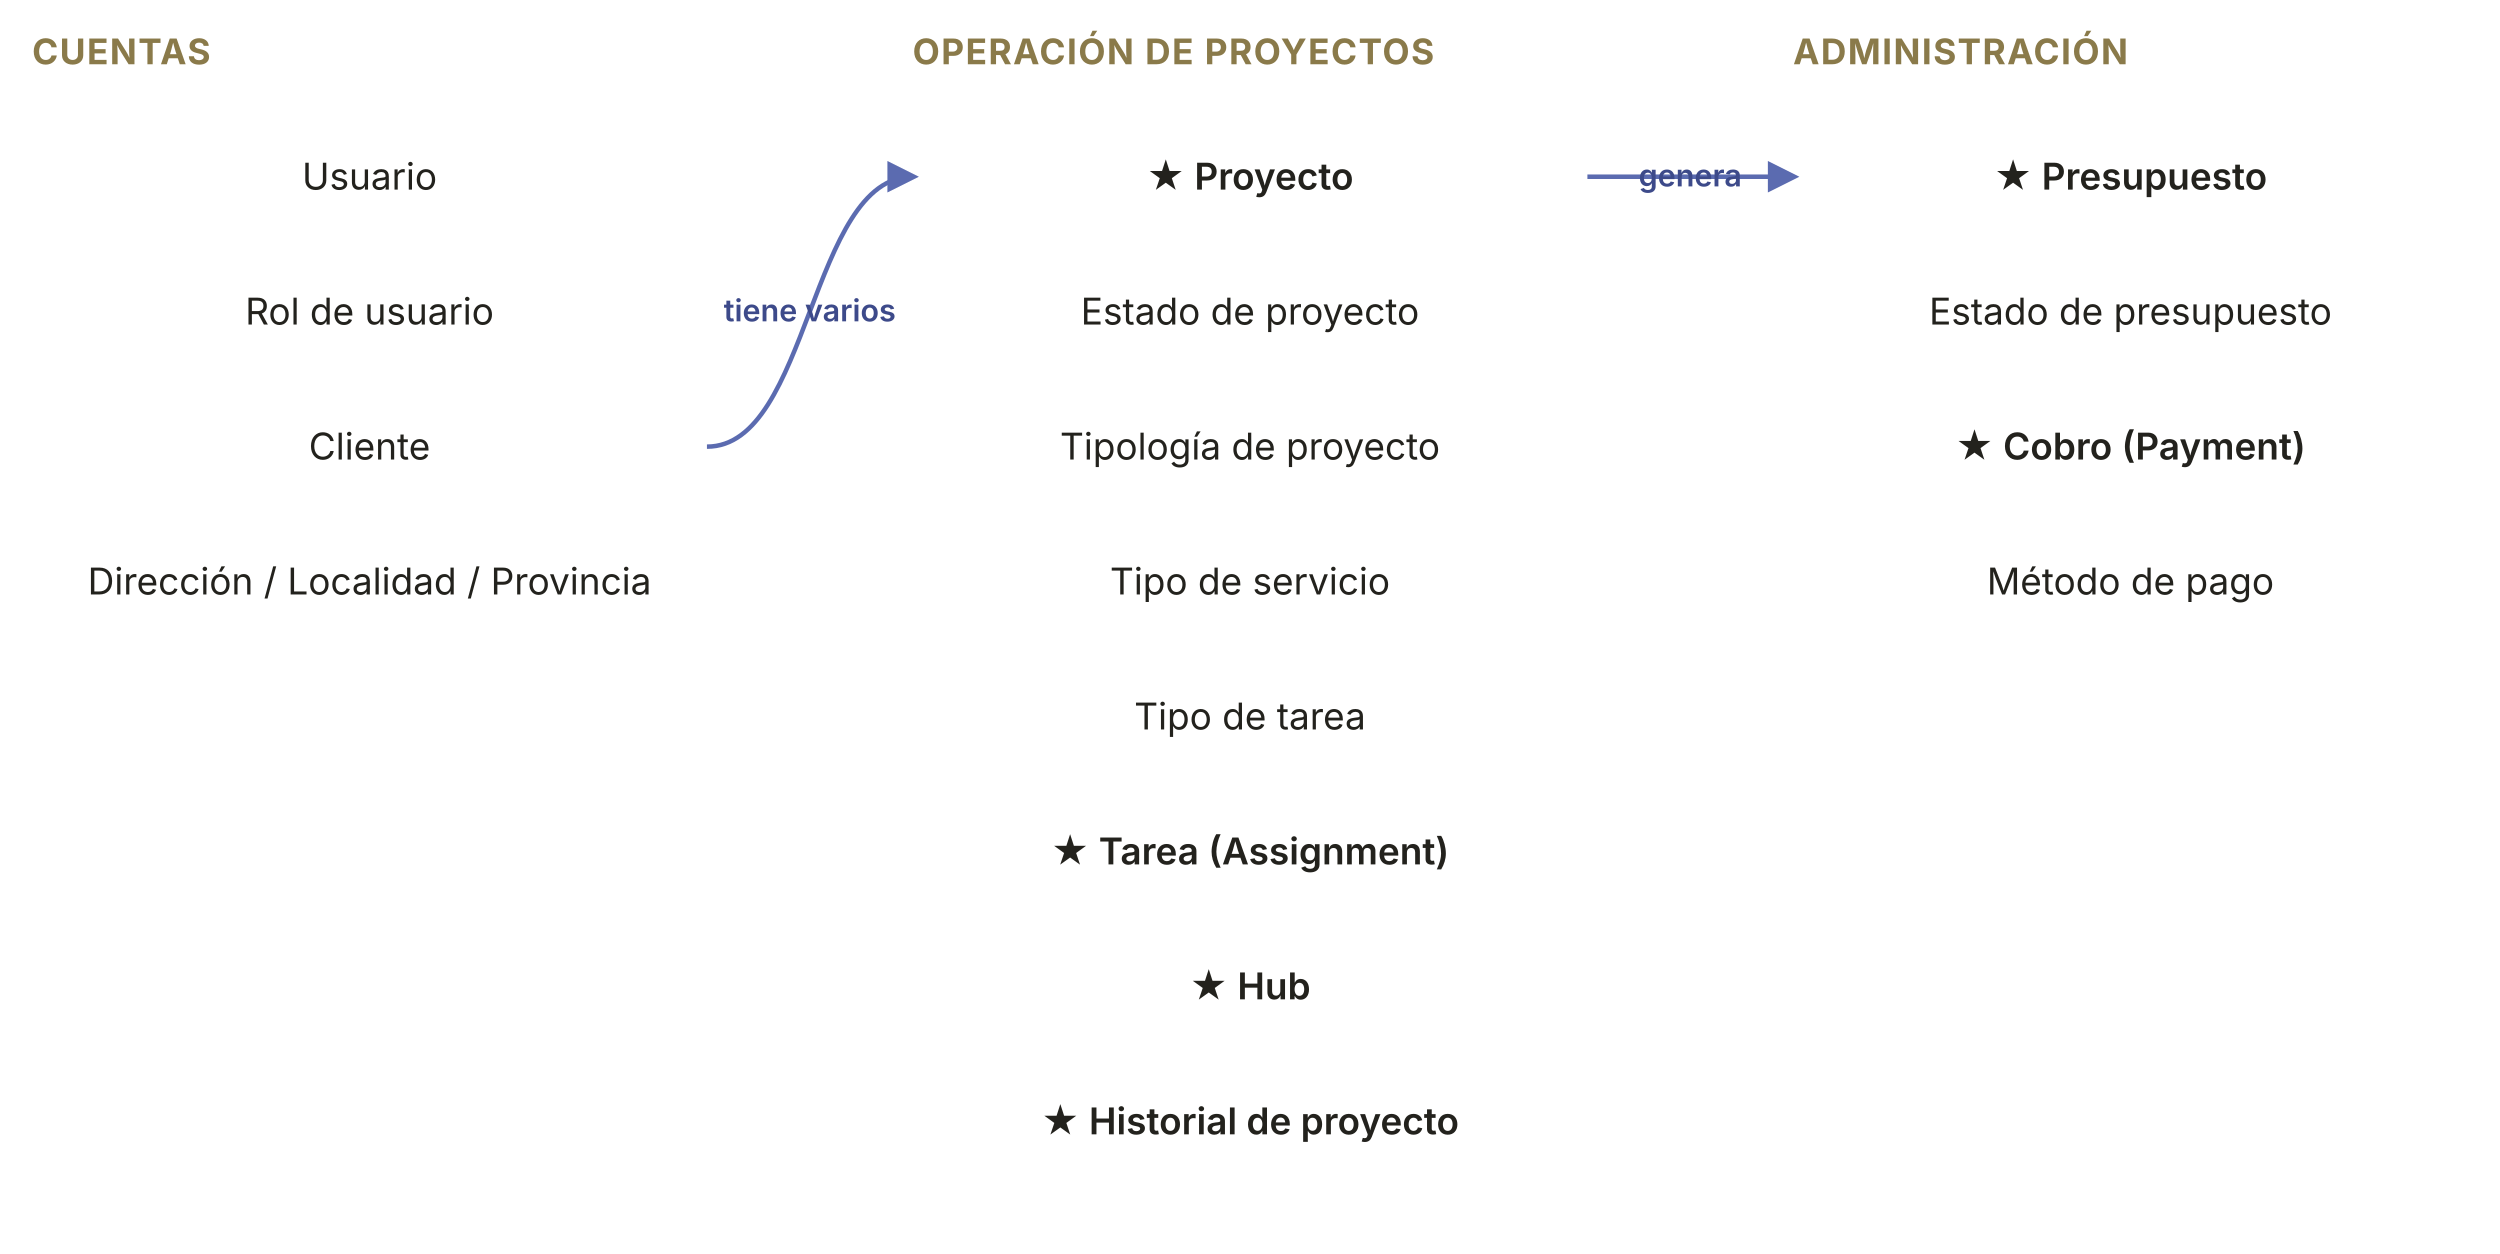
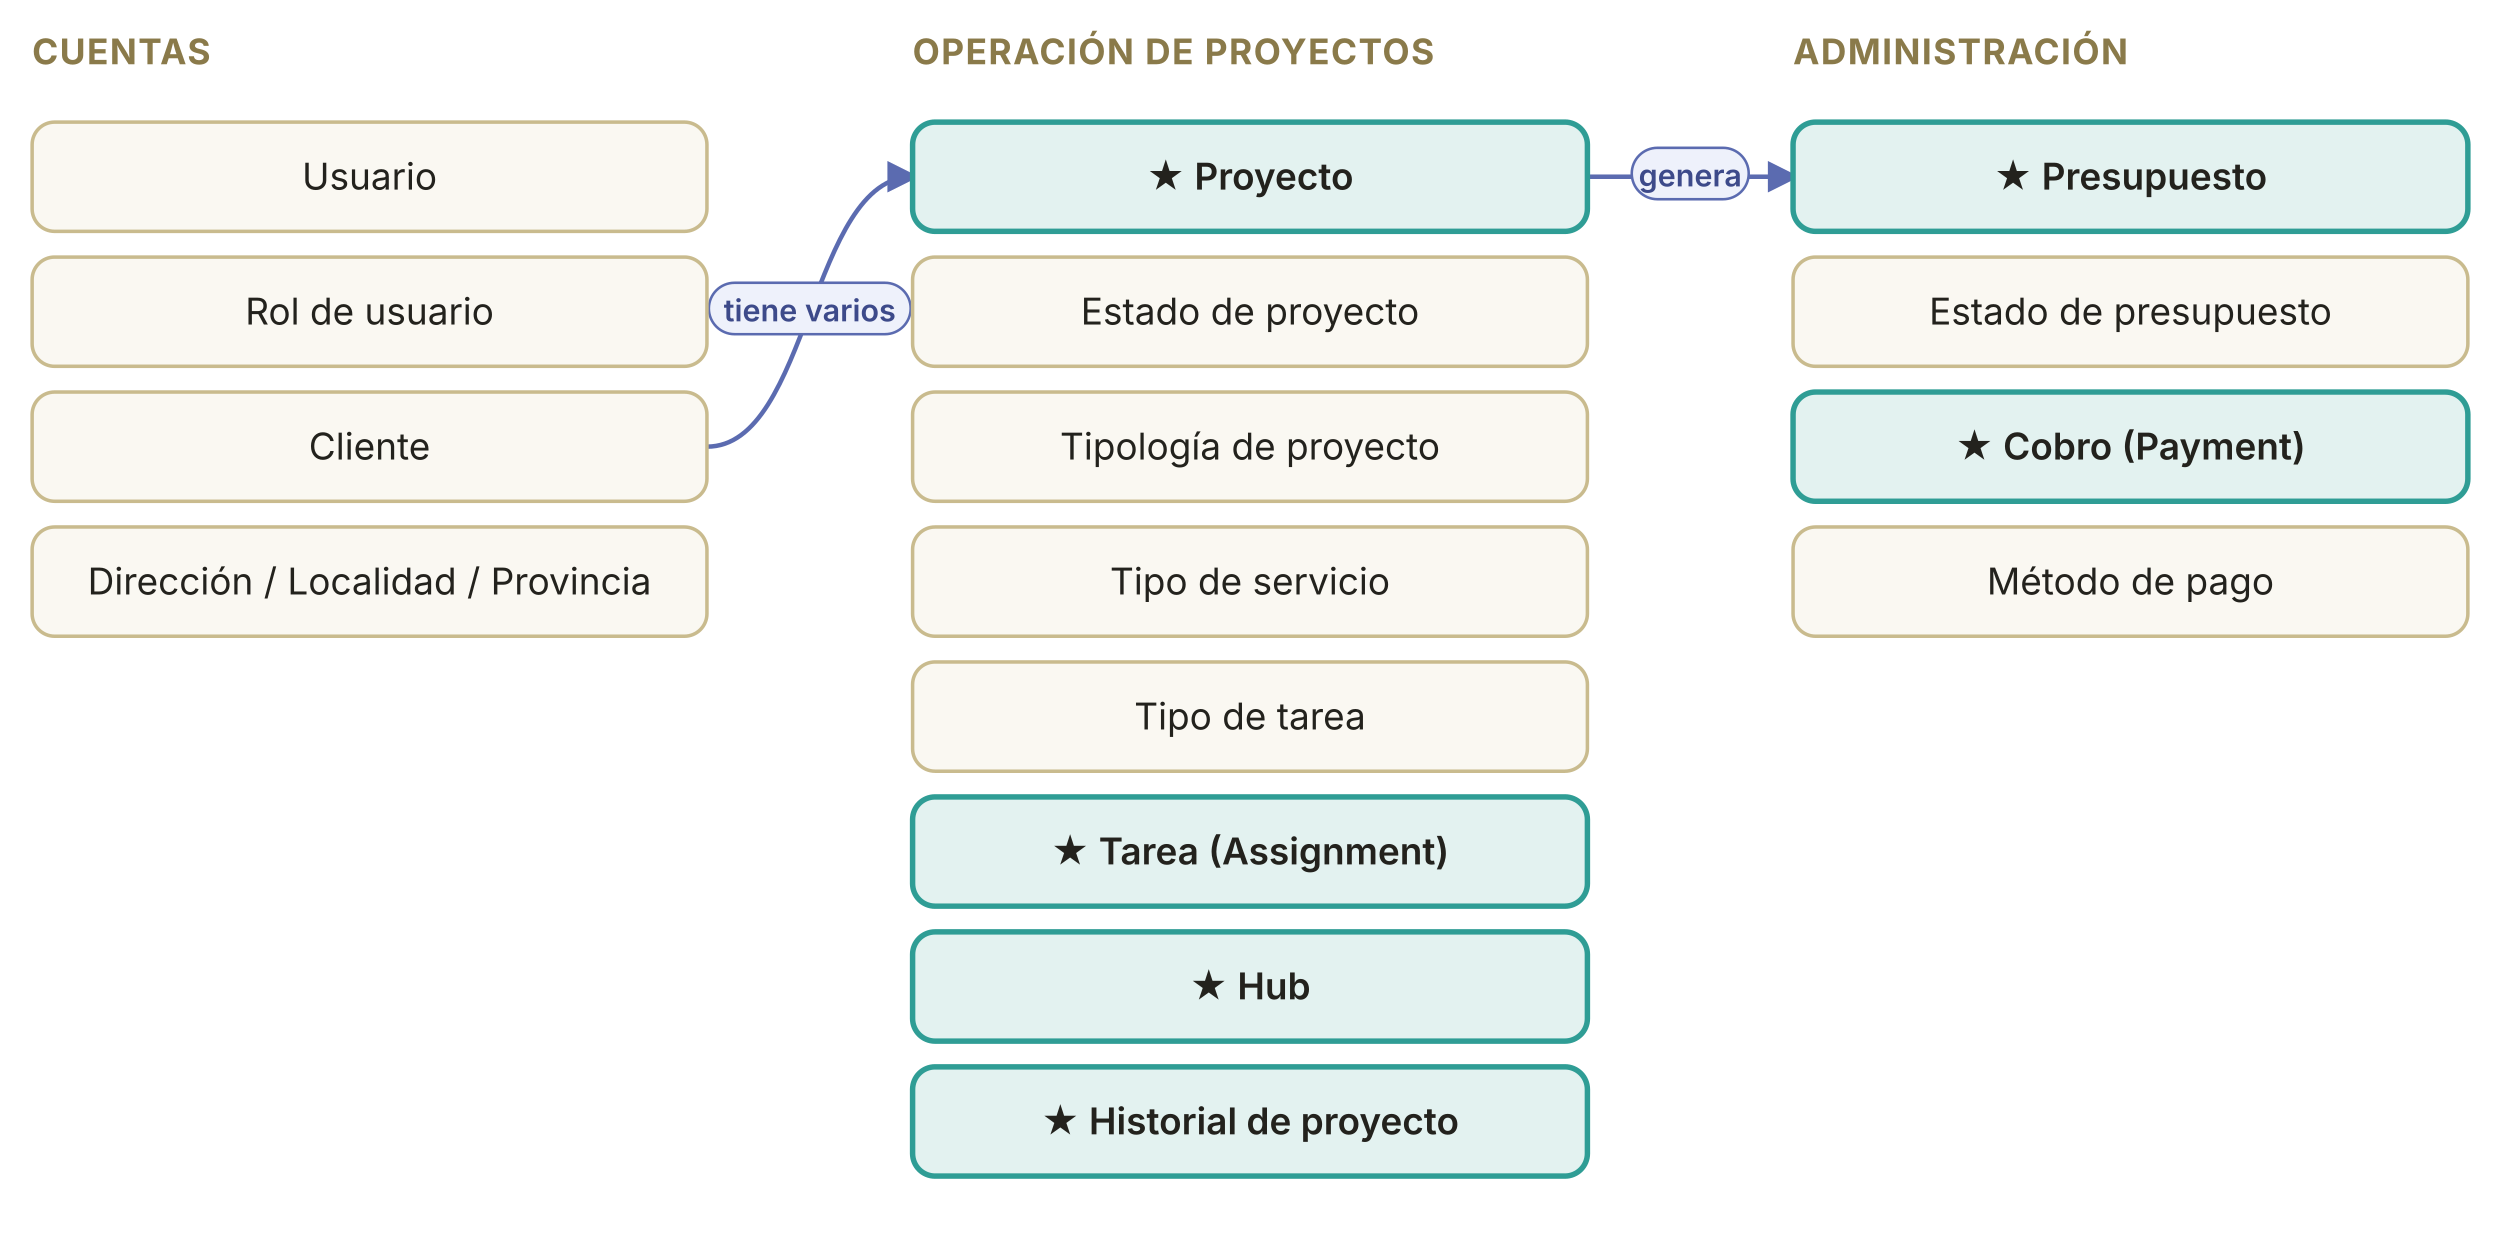
<svg xmlns="http://www.w3.org/2000/svg" width="100%" viewBox="0 0 778 390" role="img" aria-label="DER (diagrama entidad-relación), agrupado en las mismas tres áreas del estudio que el diagrama de paquetes.">
  <defs>
    <marker id="er-arrow" viewBox="0 0 10 10" refX="8" refY="5" markerWidth="7" markerHeight="7" orient="auto-start-reverse">
      <path d="M 0 0 L 10 5 L 0 10 z" fill="#5b6bb0" />
    </marker>
  </defs>
  <text x="10" y="20" font-family="Inter, system-ui, sans-serif" font-size="11" font-weight="700" letter-spacing="0.04em" fill="#8a7a4a">CUENTAS</text>
  <text x="284" y="20" font-family="Inter, system-ui, sans-serif" font-size="11" font-weight="700" letter-spacing="0.04em" fill="#8a7a4a">OPERACIÓN DE PROYECTOS</text>
  <text x="558" y="20" font-family="Inter, system-ui, sans-serif" font-size="11" font-weight="700" letter-spacing="0.04em" fill="#8a7a4a">ADMINISTRACIÓN</text>
  <g>
    <path d="M 220 139 C 252 139, 252 55, 284 55" fill="none" stroke="#5b6bb0" stroke-width="1.4" marker-end="url(#er-arrow)" />
-     <rect x="220.6" y="88" rx="8" fill="#eef1fb" stroke="#5b6bb0" stroke-width="0.8" />
+     <rect width="62.8" height="16" x="220.6" y="88" rx="8" fill="#eef1fb" stroke="#5b6bb0" stroke-width="0.8" />
    <text x="252" y="100" text-anchor="middle" font-family="Inter, system-ui, sans-serif" font-size="9.5" font-weight="600" fill="#3d4a8a">tiene varios</text>
  </g>
  <g>
    <path d="M 494 55 C 526 55, 526 55, 558 55" fill="none" stroke="#5b6bb0" stroke-width="1.4" marker-end="url(#er-arrow)" />
-     <rect x="507.8" y="46" rx="8" fill="#eef1fb" stroke="#5b6bb0" stroke-width="0.8" />
+     <rect width="36.4" height="16" x="507.8" y="46" rx="8" fill="#eef1fb" stroke="#5b6bb0" stroke-width="0.8" />
    <text x="526" y="58" text-anchor="middle" font-family="Inter, system-ui, sans-serif" font-size="9.5" font-weight="600" fill="#3d4a8a">genera</text>
  </g>
  <g>
    <g>
-       <rect x="10" y="38" rx="7" fill="#faf8f2" stroke="#c9bb8e" stroke-width="1.1" />
+       <rect width="210" height="34" x="10" y="38" rx="7" fill="#faf8f2" stroke="#c9bb8e" stroke-width="1.1" />
      <text x="115" y="59" text-anchor="middle" font-family="Inter, system-ui, sans-serif" font-size="11.5" font-weight="400" fill="#23221d"> Usuario </text>
    </g>
    <g>
-       <rect x="10" y="80" rx="7" fill="#faf8f2" stroke="#c9bb8e" stroke-width="1.1" />
+       <rect width="210" height="34" x="10" y="80" rx="7" fill="#faf8f2" stroke="#c9bb8e" stroke-width="1.1" />
      <text x="115" y="101" text-anchor="middle" font-family="Inter, system-ui, sans-serif" font-size="11.5" font-weight="400" fill="#23221d"> Rol de usuario </text>
    </g>
    <g>
-       <rect x="10" y="122" rx="7" fill="#faf8f2" stroke="#c9bb8e" stroke-width="1.1" />
+       <rect width="210" height="34" x="10" y="122" rx="7" fill="#faf8f2" stroke="#c9bb8e" stroke-width="1.1" />
      <text x="115" y="143" text-anchor="middle" font-family="Inter, system-ui, sans-serif" font-size="11.5" font-weight="400" fill="#23221d"> Cliente </text>
    </g>
    <g>
-       <rect x="10" y="164" rx="7" fill="#faf8f2" stroke="#c9bb8e" stroke-width="1.1" />
+       <rect width="210" height="34" x="10" y="164" rx="7" fill="#faf8f2" stroke="#c9bb8e" stroke-width="1.1" />
      <text x="115" y="185" text-anchor="middle" font-family="Inter, system-ui, sans-serif" font-size="11.5" font-weight="400" fill="#23221d"> Dirección / Localidad / Provincia </text>
    </g>
  </g>
  <g>
    <g>
-       <rect x="284" y="38" rx="7" fill="#e3f2f0" stroke="#2f9d95" stroke-width="1.7" />
+       <rect width="210" height="34" x="284" y="38" rx="7" fill="#e3f2f0" stroke="#2f9d95" stroke-width="1.7" />
      <text x="389" y="59" text-anchor="middle" font-family="Inter, system-ui, sans-serif" font-size="11.5" font-weight="600" fill="#23221d"> ★ Proyecto </text>
    </g>
    <g>
-       <rect x="284" y="80" rx="7" fill="#faf8f2" stroke="#c9bb8e" stroke-width="1.1" />
+       <rect width="210" height="34" x="284" y="80" rx="7" fill="#faf8f2" stroke="#c9bb8e" stroke-width="1.1" />
      <text x="389" y="101" text-anchor="middle" font-family="Inter, system-ui, sans-serif" font-size="11.5" font-weight="400" fill="#23221d"> Estado de proyecto </text>
    </g>
    <g>
-       <rect x="284" y="122" rx="7" fill="#faf8f2" stroke="#c9bb8e" stroke-width="1.1" />
+       <rect width="210" height="34" x="284" y="122" rx="7" fill="#faf8f2" stroke="#c9bb8e" stroke-width="1.1" />
      <text x="389" y="143" text-anchor="middle" font-family="Inter, system-ui, sans-serif" font-size="11.5" font-weight="400" fill="#23221d"> Tipología de proyecto </text>
    </g>
    <g>
-       <rect x="284" y="164" rx="7" fill="#faf8f2" stroke="#c9bb8e" stroke-width="1.1" />
+       <rect width="210" height="34" x="284" y="164" rx="7" fill="#faf8f2" stroke="#c9bb8e" stroke-width="1.1" />
      <text x="389" y="185" text-anchor="middle" font-family="Inter, system-ui, sans-serif" font-size="11.5" font-weight="400" fill="#23221d"> Tipo de servicio </text>
    </g>
    <g>
-       <rect x="284" y="206" rx="7" fill="#faf8f2" stroke="#c9bb8e" stroke-width="1.1" />
+       <rect width="210" height="34" x="284" y="206" rx="7" fill="#faf8f2" stroke="#c9bb8e" stroke-width="1.1" />
      <text x="389" y="227" text-anchor="middle" font-family="Inter, system-ui, sans-serif" font-size="11.5" font-weight="400" fill="#23221d"> Tipo de tarea </text>
    </g>
    <g>
-       <rect x="284" y="248" rx="7" fill="#e3f2f0" stroke="#2f9d95" stroke-width="1.7" />
+       <rect width="210" height="34" x="284" y="248" rx="7" fill="#e3f2f0" stroke="#2f9d95" stroke-width="1.7" />
      <text x="389" y="269" text-anchor="middle" font-family="Inter, system-ui, sans-serif" font-size="11.5" font-weight="600" fill="#23221d"> ★ Tarea (Assignment) </text>
    </g>
    <g>
-       <rect x="284" y="290" rx="7" fill="#e3f2f0" stroke="#2f9d95" stroke-width="1.7" />
+       <rect width="210" height="34" x="284" y="290" rx="7" fill="#e3f2f0" stroke="#2f9d95" stroke-width="1.7" />
      <text x="389" y="311" text-anchor="middle" font-family="Inter, system-ui, sans-serif" font-size="11.5" font-weight="600" fill="#23221d"> ★ Hub </text>
    </g>
    <g>
-       <rect x="284" y="332" rx="7" fill="#e3f2f0" stroke="#2f9d95" stroke-width="1.7" />
+       <rect width="210" height="34" x="284" y="332" rx="7" fill="#e3f2f0" stroke="#2f9d95" stroke-width="1.7" />
      <text x="389" y="353" text-anchor="middle" font-family="Inter, system-ui, sans-serif" font-size="11.5" font-weight="600" fill="#23221d"> ★ Historial de proyecto </text>
    </g>
  </g>
  <g>
    <g>
-       <rect x="558" y="38" rx="7" fill="#e3f2f0" stroke="#2f9d95" stroke-width="1.7" />
+       <rect width="210" height="34" x="558" y="38" rx="7" fill="#e3f2f0" stroke="#2f9d95" stroke-width="1.7" />
      <text x="663" y="59" text-anchor="middle" font-family="Inter, system-ui, sans-serif" font-size="11.5" font-weight="600" fill="#23221d"> ★ Presupuesto </text>
    </g>
    <g>
-       <rect x="558" y="80" rx="7" fill="#faf8f2" stroke="#c9bb8e" stroke-width="1.1" />
+       <rect width="210" height="34" x="558" y="80" rx="7" fill="#faf8f2" stroke="#c9bb8e" stroke-width="1.1" />
      <text x="663" y="101" text-anchor="middle" font-family="Inter, system-ui, sans-serif" font-size="11.5" font-weight="400" fill="#23221d"> Estado de presupuesto </text>
    </g>
    <g>
-       <rect x="558" y="122" rx="7" fill="#e3f2f0" stroke="#2f9d95" stroke-width="1.7" />
+       <rect width="210" height="34" x="558" y="122" rx="7" fill="#e3f2f0" stroke="#2f9d95" stroke-width="1.7" />
      <text x="663" y="143" text-anchor="middle" font-family="Inter, system-ui, sans-serif" font-size="11.5" font-weight="600" fill="#23221d"> ★ Cobro (Payment) </text>
    </g>
    <g>
-       <rect x="558" y="164" rx="7" fill="#faf8f2" stroke="#c9bb8e" stroke-width="1.1" />
+       <rect width="210" height="34" x="558" y="164" rx="7" fill="#faf8f2" stroke="#c9bb8e" stroke-width="1.1" />
      <text x="663" y="185" text-anchor="middle" font-family="Inter, system-ui, sans-serif" font-size="11.5" font-weight="400" fill="#23221d"> Método de pago </text>
    </g>
  </g>
</svg>
